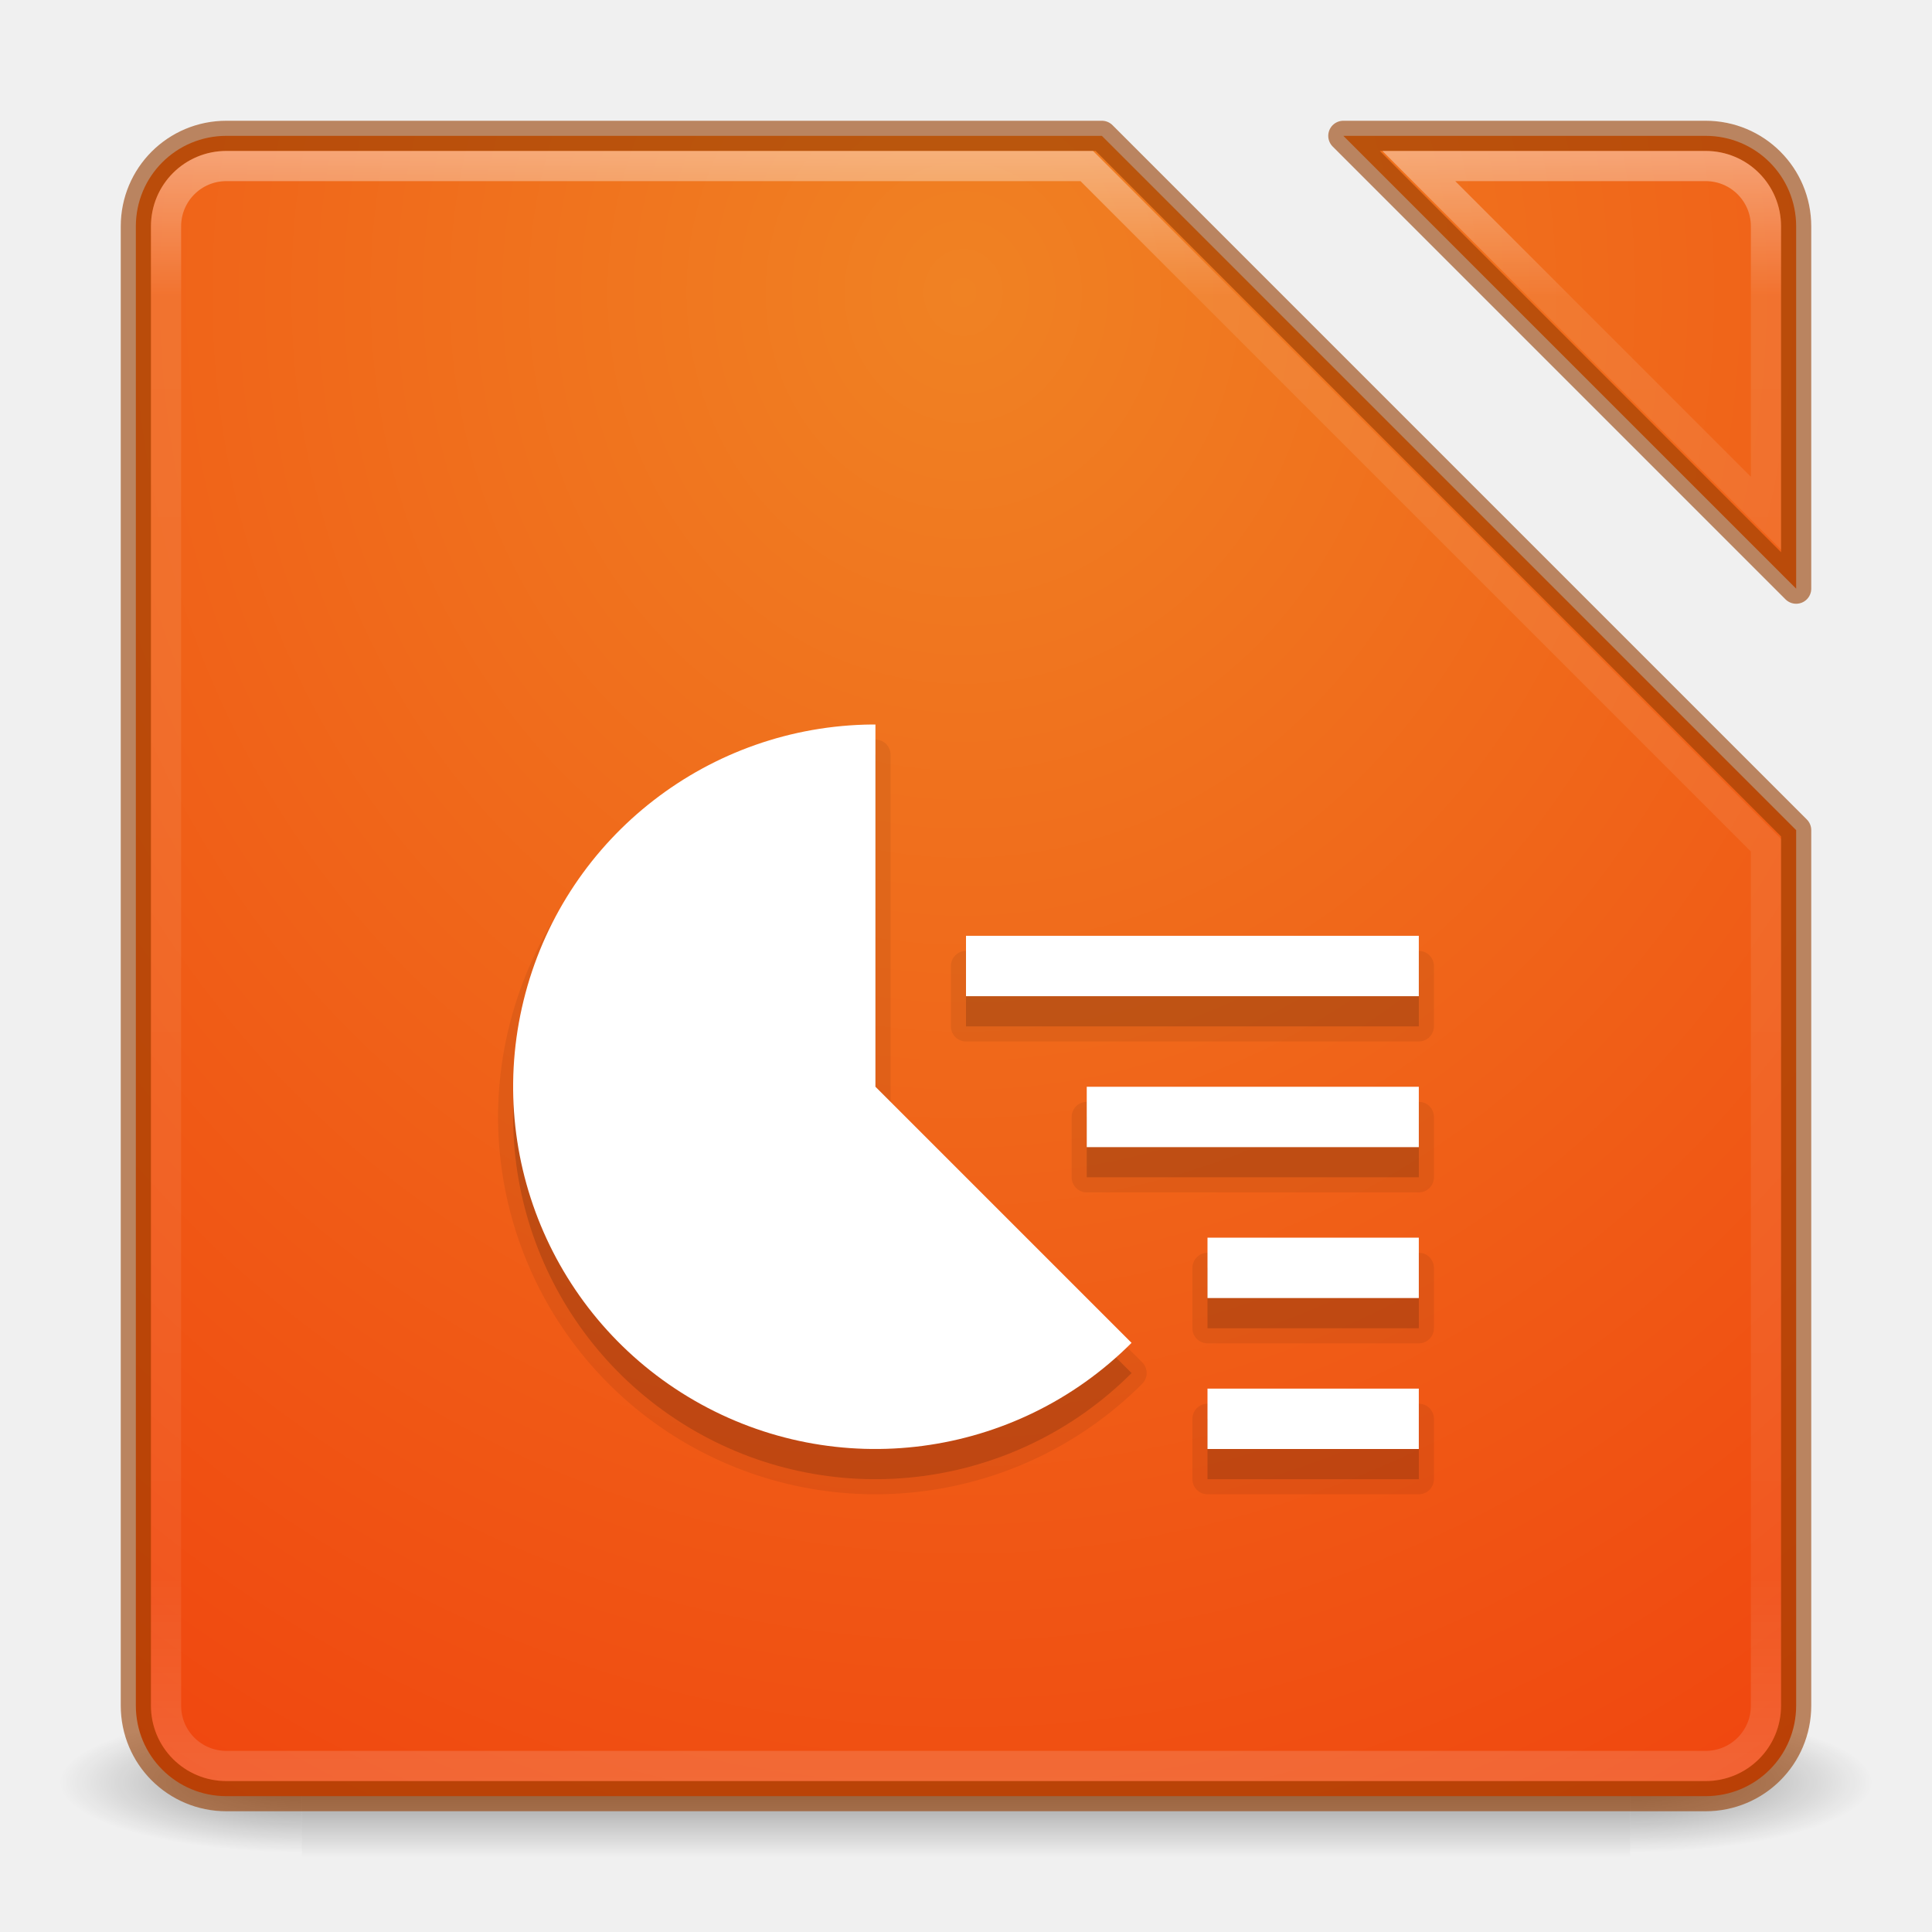
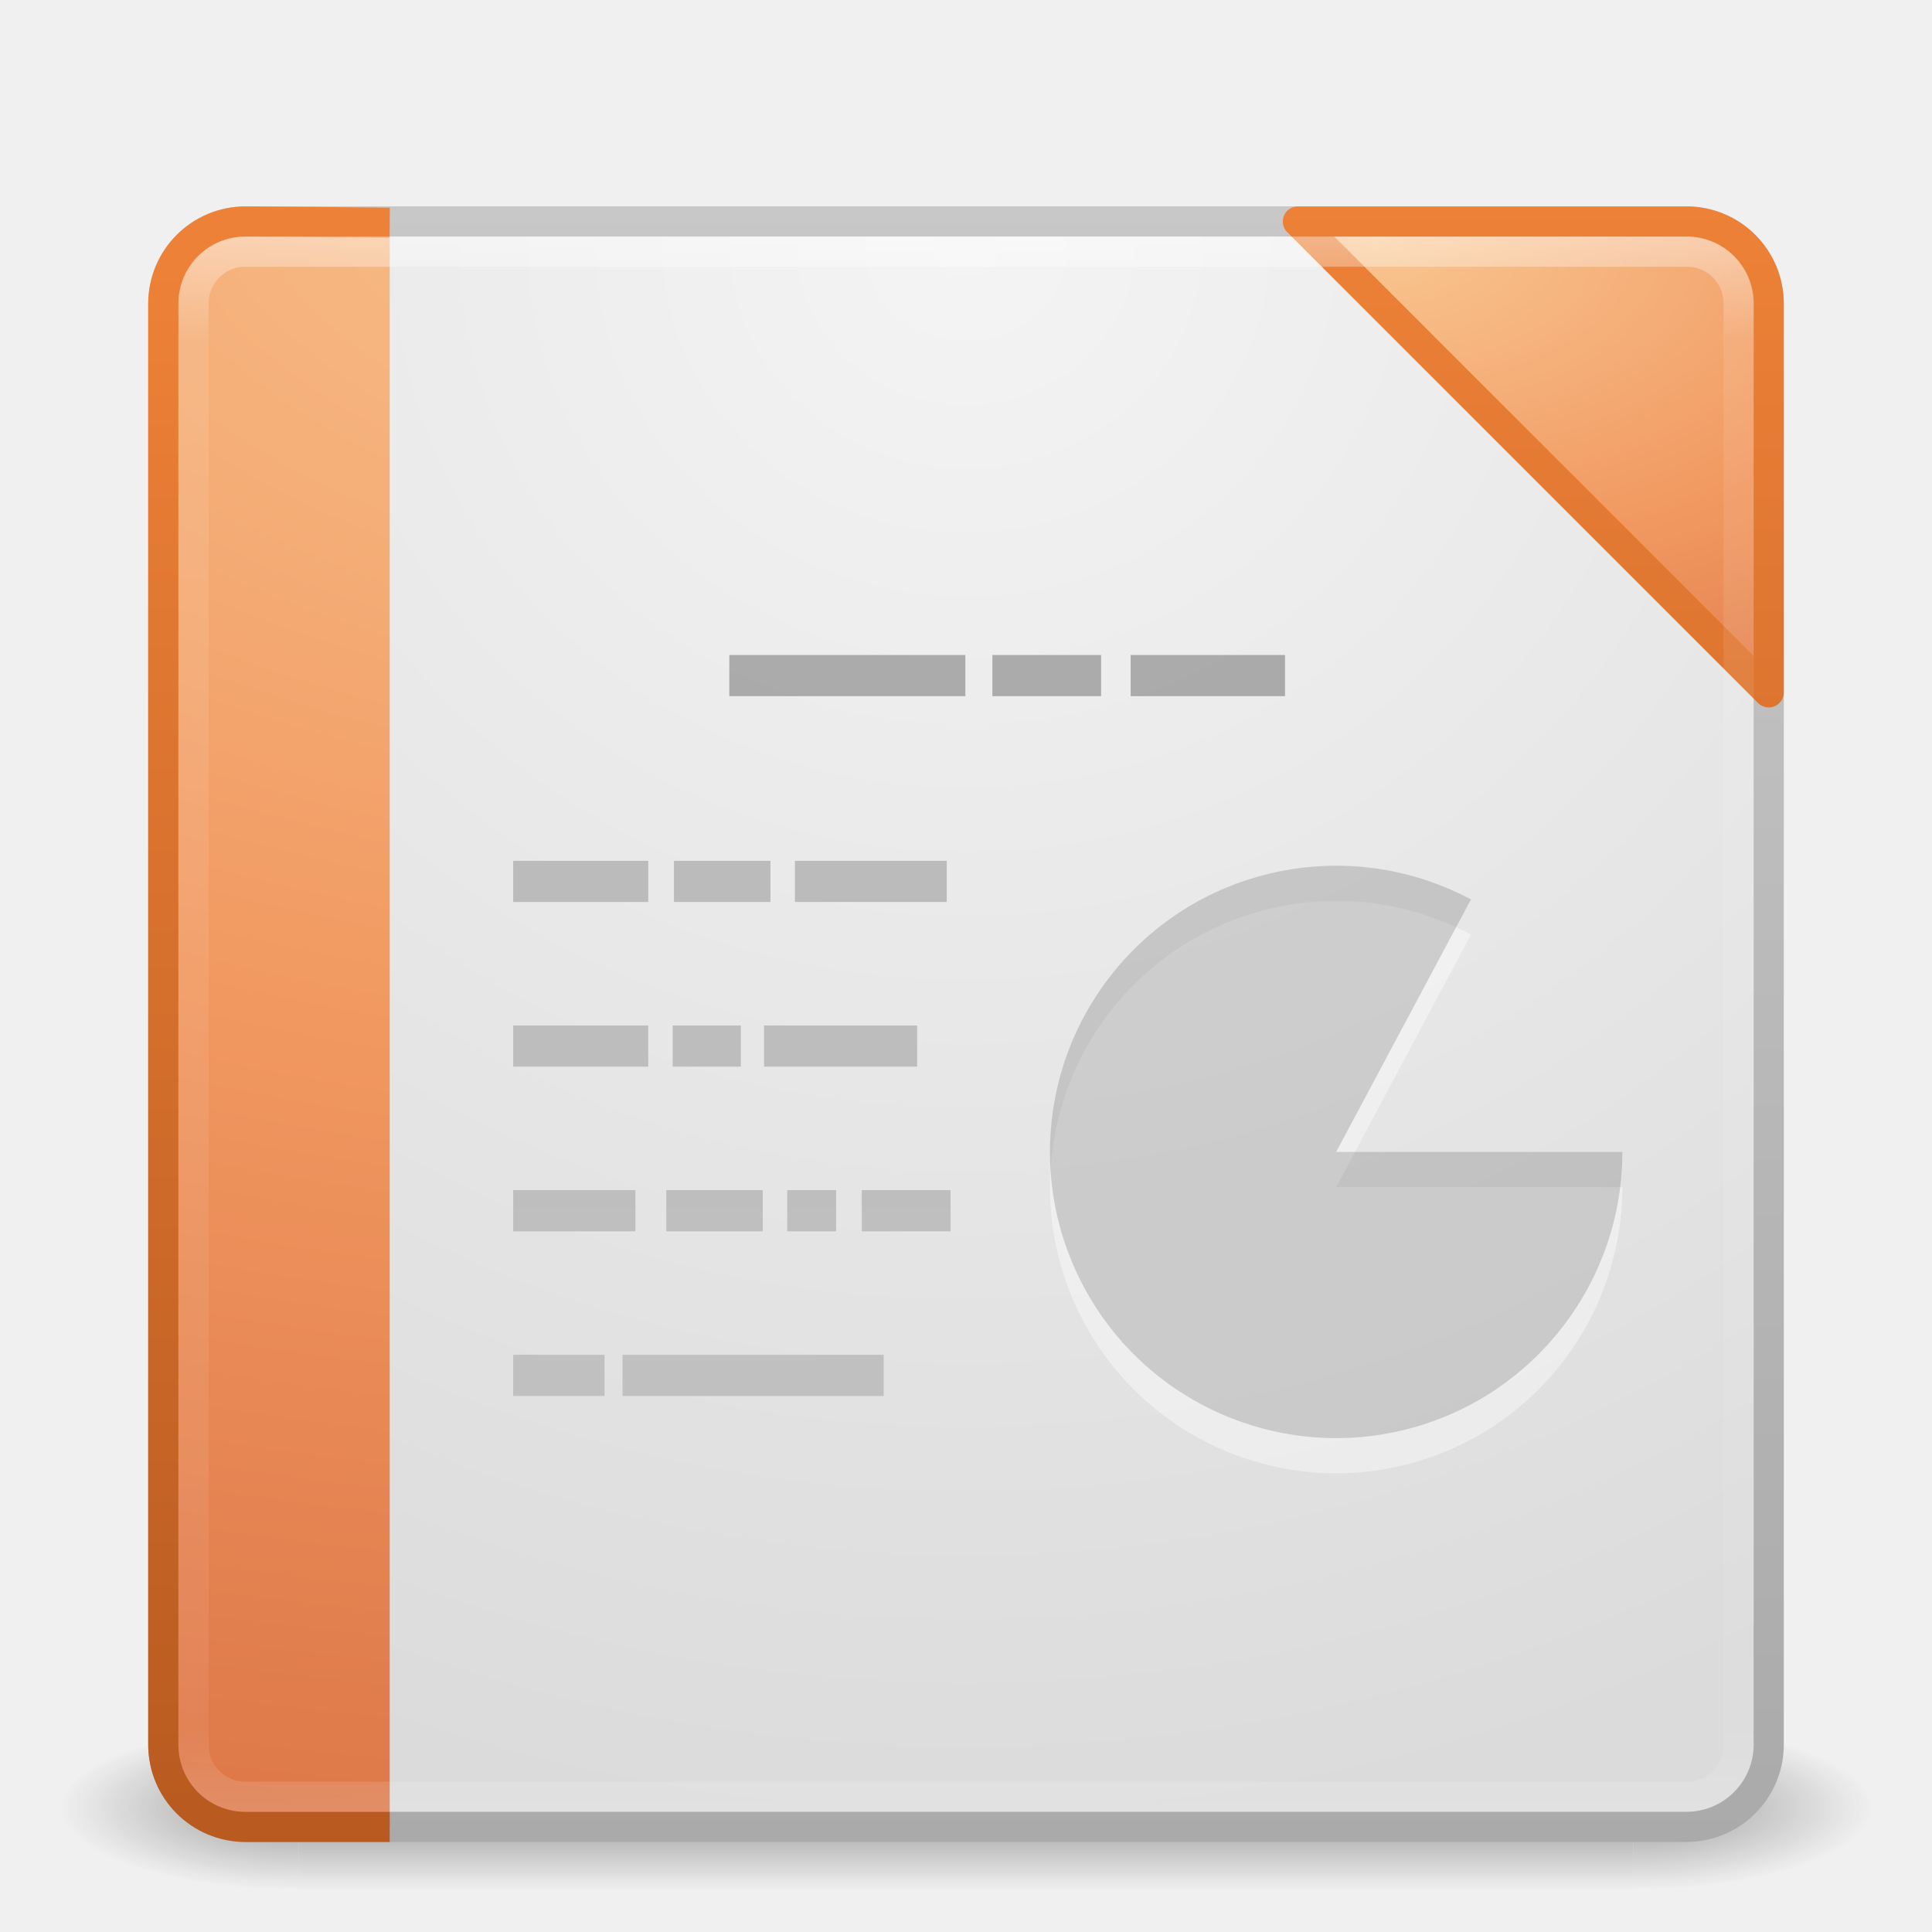
- <svg xmlns="http://www.w3.org/2000/svg" xmlns:xlink="http://www.w3.org/1999/xlink" width="64" height="64" id="svg2" version="1.1">
-   <defs id="defs4">
-     <linearGradient id="linearGradient4620">
-       <stop id="stop4622" offset="0" style="stop-color:#ffffff;stop-opacity:1;" />
-       <stop style="stop-color:#ffffff;stop-opacity:0.235;" offset="0.107" id="stop4624" />
-       <stop style="stop-color:#ffffff;stop-opacity:0.157;" offset="0.928" id="stop4626" />
-       <stop id="stop4628" offset="1" style="stop-color:#ffffff;stop-opacity:0.392;" />
+ <svg xmlns="http://www.w3.org/2000/svg" xmlns:xlink="http://www.w3.org/1999/xlink" width="64" height="64" id="svg4369" version="1.1">
+   <defs id="defs4371">
+     <linearGradient y2="43" x2="24" y1="5" x1="24" gradientTransform="translate(2.4e-6,0.9674485)" gradientUnits="userSpaceOnUse" id="linearGradient3497" xlink:href="#linearGradient3924-4" />
+     <linearGradient id="linearGradient3924-4">
+       <stop id="stop3926-8" style="stop-color:#ffffff;stop-opacity:1" offset="0" />
+       <stop id="stop3928-6" style="stop-color:#ffffff;stop-opacity:0.235" offset="0.063" />
+       <stop id="stop3930-4" style="stop-color:#ffffff;stop-opacity:0.157" offset="0.951" />
+       <stop id="stop3932-4" style="stop-color:#ffffff;stop-opacity:0.392" offset="1" />
    </linearGradient>
-     <linearGradient id="linearGradient4324">
-       <stop id="stop4326" offset="0" style="stop-color:#ffffff;stop-opacity:1;" />
-       <stop style="stop-color:#ffffff;stop-opacity:0.235;" offset="0.077" id="stop4328" />
-       <stop style="stop-color:#ffffff;stop-opacity:0.157;" offset="0.874" id="stop4330" />
-       <stop id="stop4332" offset="1" style="stop-color:#ffffff;stop-opacity:0.392" />
+     <radialGradient xlink:href="#linearGradient5344-867-2" id="radialGradient3351-4" gradientUnits="userSpaceOnUse" gradientTransform="matrix(-1.6167311e-7,4.352189,-8.092211,-1.30641e-7,102.5594,-28.43509)" cx="7.806" cy="9.957" fx="7.276" fy="9.957" r="12.672" />
+     <linearGradient id="linearGradient5344-867-2">
+       <stop offset="0" style="stop-color:#f9c590;stop-opacity:1" id="stop5559-5" />
+       <stop offset="0.397" style="stop-color:#f19860;stop-opacity:1" id="stop5561-3" />
+       <stop offset="1" style="stop-color:#ce5d36;stop-opacity:1" id="stop5563-5" />
    </linearGradient>
-     <linearGradient id="linearGradient3801">
-       <stop style="stop-color:#000000;stop-opacity:1;" offset="0" id="stop3803" />
-       <stop style="stop-color:#000000;stop-opacity:0;" offset="1" id="stop3805" />
+     <linearGradient xlink:href="#linearGradient4288" id="linearGradient3353-8" gradientUnits="userSpaceOnUse" gradientTransform="matrix(1,0,0,0.6592363,-2.00485,11.16688)" x1="10.72" y1="49.805" x2="10.72" y2="-7.172" />
+     <linearGradient id="linearGradient4288">
+       <stop id="stop4290" style="stop-color:#b95b20;stop-opacity:1" offset="0" />
+       <stop id="stop4292" style="stop-color:#ed8137;stop-opacity:1" offset="1" />
    </linearGradient>
-     <linearGradient id="linearGradient3789">
-       <stop style="stop-color:#000000;stop-opacity:0;" offset="0" id="stop3791" />
-       <stop id="stop3797" offset="0.5" style="stop-color:#000000;stop-opacity:1;" />
-       <stop style="stop-color:#000000;stop-opacity:0;" offset="1" id="stop3793" />
+     <linearGradient xlink:href="#linearGradient3104-5-6" id="linearGradient3357" gradientUnits="userSpaceOnUse" gradientTransform="matrix(1.339418,0,0,-1.98263,-5.354333,103.8629)" x1="22.004" y1="63.218" x2="22.004" y2="25.647" />
+     <linearGradient id="linearGradient3104-5-6">
+       <stop offset="0" style="stop-color:#aaaaaa;stop-opacity:1" id="stop3106-9-1" />
+       <stop offset="1" style="stop-color:#c8c8c8;stop-opacity:1" id="stop3108-9" />
    </linearGradient>
-     <linearGradient id="linearGradient3779">
-       <stop style="stop-color:#ebdcd2;stop-opacity:1" offset="0" id="stop3781" />
-       <stop style="stop-color:#c8b9a0;stop-opacity:1" offset="1" id="stop3783" />
+     <linearGradient x1="24" y1="5" x2="24" y2="43" id="linearGradient3084" xlink:href="#linearGradient3924" gradientUnits="userSpaceOnUse" gradientTransform="translate(2.4e-6,0.9674487)" />
+     <linearGradient id="linearGradient3924">
+       <stop id="stop3926" style="stop-color:#ffffff;stop-opacity:1" offset="0" />
+       <stop id="stop3928" style="stop-color:#ffffff;stop-opacity:0.235" offset="0.063" />
+       <stop id="stop3930" style="stop-color:#ffffff;stop-opacity:0.157" offset="0.951" />
+       <stop id="stop3932" style="stop-color:#ffffff;stop-opacity:0.392" offset="1" />
    </linearGradient>
-     <linearGradient id="linearGradient3767">
-       <stop style="stop-color:#ffffff;stop-opacity:1;" offset="0" id="stop3769" />
-       <stop id="stop3777" offset="0.09" style="stop-color:#ffffff;stop-opacity:0.235;" />
-       <stop id="stop3775" offset="0.874" style="stop-color:#ffffff;stop-opacity:0.157;" />
-       <stop style="stop-color:#ffffff;stop-opacity:0.392;" offset="1" id="stop3771" />
+     <radialGradient cx="7.496" cy="8.45" r="20" fx="7.496" fy="8.45" id="radialGradient3093" xlink:href="#linearGradient3600" gradientUnits="userSpaceOnUse" gradientTransform="matrix(0,1.93928,-2.051527,-5.2784231e-8,41.33504,-8.486255)" />
+     <linearGradient id="linearGradient3600">
+       <stop id="stop3602" style="stop-color:#f4f4f4;stop-opacity:1" offset="0" />
+       <stop id="stop3604" style="stop-color:#dbdbdb;stop-opacity:1" offset="1" />
    </linearGradient>
-     <linearGradient xlink:href="#linearGradient3789" id="linearGradient3795" x1="31.908" y1="1044.774" x2="31.908" y2="1049.882" gradientUnits="userSpaceOnUse" />
-     <radialGradient xlink:href="#linearGradient3801" id="radialGradient3807" cx="10.062" cy="1047.434" fx="10.062" fy="1047.434" r="4" gradientTransform="matrix(-2.026816,2.1791036e-8,0,-0.5813222,30.45735,1656.303)" gradientUnits="userSpaceOnUse" />
-     <radialGradient xlink:href="#linearGradient3801" id="radialGradient3811" gradientUnits="userSpaceOnUse" gradientTransform="matrix(-2.026816,2.1791036e-8,0,-0.5813222,-33.54265,1656.303)" cx="10.062" cy="1047.434" fx="10.062" fy="1047.434" r="4" />
-     <radialGradient xlink:href="#linearGradient4613" id="radialGradient4216" gradientUnits="userSpaceOnUse" gradientTransform="matrix(4.6432974e-7,2.668889,-2.425984,4.2206945e-7,2442.031,-83.14267)" cx="34.772" cy="993.462" fx="34.772" fy="993.462" r="27" />
-     <linearGradient xlink:href="#linearGradient3767" id="linearGradient4220" gradientUnits="userSpaceOnUse" x1="15.48" y1="993.341" x2="15.48" y2="1047.38" gradientTransform="translate(0,-988.3622)" />
-     <linearGradient id="linearGradient4235">
-       <stop offset="0" style="stop-color:#50d214;stop-opacity:1" id="stop4237" />
-       <stop offset="1" style="stop-color:#1ea014;stop-opacity:1" id="stop4243" />
+     <linearGradient x1="24" y1="44" x2="24" y2="3.899" id="linearGradient3095" xlink:href="#linearGradient3104" gradientUnits="userSpaceOnUse" gradientTransform="translate(-6e-7,0.9674387)" />
+     <linearGradient id="linearGradient3104">
+       <stop id="stop3106" style="stop-color:#aaaaaa;stop-opacity:1" offset="0" />
+       <stop id="stop3108" style="stop-color:#c8c8c8;stop-opacity:1" offset="1" />
    </linearGradient>
-     <linearGradient id="linearGradient4613">
-       <stop id="stop4615" style="stop-color:#f08223;stop-opacity:1" offset="0" />
-       <stop id="stop4617" style="stop-color:#f0370a;stop-opacity:1" offset="1" />
+     <linearGradient x1="20" y1="43" x2="20" y2="3" id="linearGradient3098" xlink:href="#linearGradient3104-5" gradientUnits="userSpaceOnUse" />
+     <linearGradient id="linearGradient3104-5">
+       <stop id="stop3106-9" style="stop-color:#aaaaaa;stop-opacity:1" offset="0" />
+       <stop id="stop3108-8" style="stop-color:#c8c8c8;stop-opacity:1" offset="1" />
    </linearGradient>
+     <radialGradient cx="4.993" cy="43.5" r="2.5" fx="4.993" fy="43.5" id="radialGradient2873-966-168" xlink:href="#linearGradient3688-166-749" gradientUnits="userSpaceOnUse" gradientTransform="matrix(2.003784,0,0,1.4,27.98813,-17.4)" />
+     <linearGradient id="linearGradient3688-166-749">
+       <stop id="stop2883" style="stop-color:#181818;stop-opacity:1" offset="0" />
+       <stop id="stop2885" style="stop-color:#181818;stop-opacity:0" offset="1" />
+     </linearGradient>
+     <radialGradient cx="4.993" cy="43.5" r="2.5" fx="4.993" fy="43.5" id="radialGradient2875-742-326" xlink:href="#linearGradient3688-464-309" gradientUnits="userSpaceOnUse" gradientTransform="matrix(2.003784,0,0,1.4,-20.01187,-104.4)" />
+     <linearGradient id="linearGradient3688-464-309">
+       <stop id="stop2889" style="stop-color:#181818;stop-opacity:1" offset="0" />
+       <stop id="stop2891" style="stop-color:#181818;stop-opacity:0" offset="1" />
+     </linearGradient>
+     <linearGradient x1="25.058" y1="47.028" x2="25.058" y2="39.999" id="linearGradient2877-634-617" xlink:href="#linearGradient3702-501-757" gradientUnits="userSpaceOnUse" />
+     <linearGradient id="linearGradient3702-501-757">
+       <stop id="stop2895" style="stop-color:#181818;stop-opacity:0" offset="0" />
+       <stop id="stop2897" style="stop-color:#181818;stop-opacity:1" offset="0.5" />
+       <stop id="stop2899" style="stop-color:#181818;stop-opacity:0" offset="1" />
+     </linearGradient>
+     <radialGradient xlink:href="#linearGradient3600" id="radialGradient3049" gradientUnits="userSpaceOnUse" gradientTransform="matrix(0,1.93928,-2.051527,-5.2784231e-8,16.65095,1.171514)" cx="7.496" cy="8.45" fx="7.496" fy="8.45" r="20" />
+     <linearGradient xlink:href="#linearGradient3104" id="linearGradient3051" gradientUnits="userSpaceOnUse" gradientTransform="translate(-24.68408,10.62521)" x1="24" y1="44" x2="24" y2="3.899" />
+     <radialGradient xlink:href="#linearGradient3600" id="radialGradient3843" gradientUnits="userSpaceOnUse" gradientTransform="matrix(0,1.93928,-2.051527,-5.2784231e-8,5.793811,-9.685629)" cx="7.496" cy="8.45" fx="7.496" fy="8.45" r="20" />
+     <linearGradient xlink:href="#linearGradient3104" id="linearGradient3845" gradientUnits="userSpaceOnUse" gradientTransform="translate(-35.54123,-0.2319351)" x1="24" y1="44" x2="24" y2="3.899" />
+     <radialGradient xlink:href="#linearGradient3600" id="radialGradient3849" gradientUnits="userSpaceOnUse" gradientTransform="matrix(0,1.93928,-2.051527,-5.2784231e-8,6.079525,19.60009)" cx="7.496" cy="8.45" fx="7.496" fy="8.45" r="20" />
+     <linearGradient xlink:href="#linearGradient3104" id="linearGradient3851" gradientUnits="userSpaceOnUse" gradientTransform="translate(-35.25551,29.05378)" x1="24" y1="44" x2="24" y2="3.899" />
+     <radialGradient xlink:href="#linearGradient3600" id="radialGradient3853" gradientUnits="userSpaceOnUse" gradientTransform="matrix(1.371278,1.371278,-1.450649,1.450649,12.60239,-10.94562)" cx="7.496" cy="8.45" fx="7.496" fy="8.45" r="20" />
+     <linearGradient xlink:href="#linearGradient3104" id="linearGradient3855" gradientUnits="userSpaceOnUse" gradientTransform="matrix(0.7071068,-0.7071068,0.7071068,0.7071068,-9.941126,24.96744)" x1="24" y1="44" x2="24" y2="3.899" />
+     <radialGradient xlink:href="#linearGradient3600" id="radialGradient3858" gradientUnits="userSpaceOnUse" gradientTransform="matrix(0,1.93928,-2.051527,-5.2784231e-8,41.33504,-8.486255)" cx="7.496" cy="8.45" fx="7.496" fy="8.45" r="20" />
+     <linearGradient xlink:href="#linearGradient3104" id="linearGradient3860" gradientUnits="userSpaceOnUse" gradientTransform="translate(-6e-7,0.9674387)" x1="24" y1="44" x2="24" y2="3.899" />
+     <radialGradient xlink:href="#linearGradient3600" id="radialGradient3863" gradientUnits="userSpaceOnUse" gradientTransform="matrix(0,1.93928,-2.051527,-5.2784231e-8,-0.2061889,-15.68563)" cx="7.496" cy="8.45" fx="7.496" fy="8.45" r="20" />
+     <linearGradient xlink:href="#linearGradient3104" id="linearGradient3865" gradientUnits="userSpaceOnUse" gradientTransform="translate(-41.54123,-6.231935)" x1="24" y1="44" x2="24" y2="3.899" />
+     <linearGradient xlink:href="#linearGradient4288" id="linearGradient3867" gradientUnits="userSpaceOnUse" gradientTransform="translate(-6e-7,0.9674387)" x1="24" y1="44" x2="24" y2="3.899" />
+     <radialGradient xlink:href="#linearGradient5344-867-2" id="radialGradient3869" gradientUnits="userSpaceOnUse" gradientTransform="matrix(0,0.960502,-1.745043,0,40.23352,-1.149642)" cx="7.496" cy="3.594" fx="7.496" fy="3.594" r="20" />
  </defs>
-   <g id="layer1" transform="translate(0,-988.3622)">
-     <g id="g3832">
-       <rect transform="scale(-1,1)" style="opacity:0.4;fill:url(#radialGradient3811);fill-opacity:1;stroke:none" id="rect3809" width="8" height="5" x="-62" y="1044.862" />
-       <rect y="1044.862" x="2" height="5" width="8" id="rect3799" style="opacity:0.4;fill:url(#radialGradient3807);fill-opacity:1;stroke:none" />
-       <rect y="1044.862" x="10" height="5" width="44" id="rect3787" style="opacity:0.4;fill:url(#linearGradient3795);fill-opacity:1;stroke:none" />
+   <g id="layer1" transform="translate(0,16)">
+     <g id="g3871" transform="matrix(1.363636,0,0,1.363636,-0.7272716,-16.12009)" style="stroke-width:0.733;stroke-miterlimit:4;stroke-dasharray:none">
+       <g style="stroke-width:1.049;stroke-miterlimit:4;stroke-dasharray:none;display:inline" id="g2036" transform="matrix(1.1,0,0,0.4444449,-2.400002,25.11107)">
+         <g style="opacity:0.4;stroke-width:0.902;stroke-miterlimit:4;stroke-dasharray:none" id="g3712" transform="matrix(1.052632,0,0,1.285713,-1.263158,-13.42854)">
+           <rect style="fill:url(#radialGradient2873-966-168);fill-opacity:1;stroke:none" id="rect2801" y="40" x="38" height="7" width="5" />
+           <rect style="fill:url(#radialGradient2875-742-326);fill-opacity:1;stroke:none" id="rect3696" transform="scale(-1,-1)" y="-47" x="-10" height="7" width="5" />
+           <rect style="fill:url(#linearGradient2877-634-617);fill-opacity:1;stroke:none" id="rect3700" y="40" x="10" height="7" width="28" />
+         </g>
+       </g>
+       <path style="opacity:0.05;color:#000000;fill:url(#linearGradient3098);fill-opacity:1;fill-rule:nonzero;stroke:none;stroke-width:0.733;marker:none;visibility:visible;display:inline;overflow:visible;enable-background:accumulate" id="path4564-0" d="m 22.969,8.187 a 2.936,2.936 0 0 0 -1.406,0.406 L 10.531,14.969 A 2.936,2.936 0 0 0 9.125,17 2.936,2.936 0 0 0 9.094,17 2.936,2.936 0 0 0 8.125,19.188 L 8.062,31.906 a 2.936,2.936 0 0 0 1,2.188 2.936,2.936 0 0 0 0,0.031 2.936,2.936 0 0 0 1.438,2.094 l 11,6.312 a 2.936,2.936 0 0 0 2.406,0.219 2.936,2.936 0 0 0 0.031,0 2.936,2.936 0 0 0 2.5,-0.188 l 11,-6.344 a 2.936,2.936 0 0 0 1.406,-2 2.936,2.936 0 0 0 1.094,-2.25 l 0,-12.719 a 2.936,2.936 0 0 0 -1,-2.188 A 2.936,2.936 0 0 0 37.5,14.969 L 26.469,8.625 a 2.936,2.936 0 0 0 -2.406,-0.25 2.936,2.936 0 0 0 -1.094,-0.188 z" />
+       <rect style="color:#000000;fill:url(#radialGradient3093);fill-opacity:1;fill-rule:nonzero;stroke:url(#linearGradient3095);stroke-width:0.733;stroke-linecap:round;stroke-linejoin:round;stroke-miterlimit:4;stroke-opacity:1;stroke-dasharray:none;stroke-dashoffset:0;marker:none;visibility:visible;display:inline;overflow:visible;enable-background:accumulate" id="rect5505-21" y="5.467" x="4.5" ry="2" rx="2" height="39" width="39" />
+       <g id="g3916" transform="matrix(1.141536,0,0,1.141536,-3.527942,-9.516111)" style="stroke-width:0.642;stroke-miterlimit:4;stroke-dasharray:none">
+         <path style="opacity:0.4;color:#000000;fill:#ffffff;fill-opacity:1;fill-rule:nonzero;stroke:none;stroke-width:0.409;marker:none;visibility:visible;display:inline;overflow:visible;enable-background:accumulate" id="path3035-5" transform="matrix(1.57008,0,0,1.57008,-16.47787,-6.852705)" d="m 34.75,25.813 a 3.879,3.879 0 1 1 -2.052,-3.422 l -1.827,3.422 z" />
+         <path style="opacity:0.15;color:#000000;fill:#000000;fill-opacity:1;fill-rule:nonzero;stroke:none;stroke-width:0.409;marker:none;visibility:visible;display:inline;overflow:visible;enable-background:accumulate" id="path3035" transform="matrix(1.57008,0,0,1.57008,-16.47787,-7.601481)" d="m 34.75,25.813 a 3.879,3.879 0 1 1 -2.052,-3.422 l -1.827,3.422 z" />
+       </g>
+       <path style="font-size:medium;font-style:normal;font-variant:normal;font-weight:normal;font-stretch:normal;text-indent:0;text-align:start;text-decoration:none;line-height:normal;letter-spacing:normal;word-spacing:normal;text-transform:none;direction:ltr;block-progression:tb;writing-mode:lr-tb;text-anchor:start;baseline-shift:baseline;color:#000000;fill:url(#linearGradient3357);fill-opacity:1;stroke:none;stroke-width:0.733;marker:none;visibility:visible;display:inline;overflow:visible;enable-background:accumulate;font-family:Sans;-inkscape-font-specification:Sans" id="path3475-4" d="m 13,34 0,-1 2.219,0 0,1 z m 2.656,0 0,-1 L 22,33 22,34 z M 13,30 l 0,-1 2.969,0 0,1 z m 3.719,0 0,-1 2.344,0 0,1 z m 2.938,0 0,-1 1.188,0 0,1 z m 1.812,0 0,-1 2.156,0 0,1 z M 13,26 l 0,-1 3.281,0 0,1 z m 3.875,0 0,-1 1.656,0 0,1 z m 2.219,0 0,-1 3.719,0 0,1 z M 13,22 l 0,-1 3.281,0 0,1 z m 3.906,0 0,-1 2.344,0 0,1 z m 2.938,0 0,-1 3.688,0 0,1 z" />
+       <path style="font-size:medium;font-style:normal;font-variant:normal;font-weight:normal;font-stretch:normal;text-indent:0;text-align:start;text-decoration:none;line-height:normal;letter-spacing:normal;word-spacing:normal;text-transform:none;direction:ltr;block-progression:tb;writing-mode:lr-tb;text-anchor:start;baseline-shift:baseline;opacity:0.28;color:#000000;fill:#000000;fill-opacity:1;stroke:none;stroke-width:0.733;marker:none;visibility:visible;display:inline;overflow:visible;enable-background:accumulate;font-family:Sans;-inkscape-font-specification:Sans" id="path3475" d="m 18.25,16 0,1 5.734,0 0,-1 z m 6.391,0 0,1 2.641,0 0,-1 z M 28,16 l 0,1 3.75,0 0,-1 z" />
+       <path id="rect5505-21-0" d="m 10,5.5 c 0,0 -3.1,-0.031 -3.5,-0.031 -1.108,0 -2,0.892 -2,2 l 0,35 c 0,1.108 0.892,2 2,2 l 3.5,0" style="color:#000000;fill:url(#radialGradient3351-4);fill-opacity:1;fill-rule:nonzero;stroke:url(#linearGradient3353-8);stroke-width:0.733;stroke-linecap:butt;stroke-linejoin:round;stroke-miterlimit:4;stroke-opacity:1;stroke-dasharray:none;stroke-dashoffset:0;marker:none;visibility:visible;display:inline;overflow:visible;enable-background:accumulate" />
+       <path id="rect3839" d="m 32.062,5.469 11.438,11.438 0,-9.438 c 0,-1.108 -0.892,-2 -2,-2 l -9.438,0 z" style="color:#000000;fill:url(#radialGradient3869);fill-opacity:1;fill-rule:nonzero;stroke:url(#linearGradient3867);stroke-width:0.733;stroke-linecap:round;stroke-linejoin:round;stroke-miterlimit:4;stroke-opacity:1;stroke-dasharray:none;stroke-dashoffset:0;marker:none;visibility:visible;display:inline;overflow:visible;enable-background:accumulate" />
+       <rect style="opacity:0.4;fill:none;stroke:url(#linearGradient3497);stroke-width:0.733;stroke-linecap:round;stroke-linejoin:round;stroke-miterlimit:4;stroke-opacity:1;stroke-dasharray:none;stroke-dashoffset:0" id="rect6741-2-5" y="6.202" x="5.235" ry="1.255" rx="1.255" height="37.534" width="37.534" />
    </g>
-     <path style="fill:url(#radialGradient4216);fill-opacity:1.0;stroke:none;stroke-linejoin:round" d="M 7.5 4.5 C 5.838 4.5 4.5 5.838 4.5 7.5 L 4.5 56.5 C 4.5 58.162 5.838 59.5 7.5 59.5 L 56.5 59.5 C 58.162 59.5 59.5 58.162 59.5 56.5 L 59.5 27.5 L 36.5 4.5 L 7.5 4.5 z M 44.5 4.5 L 59.5 19.5 L 59.5 7.5 C 59.5 5.838 58.162 4.5 56.5 4.5 L 44.5 4.5 z " transform="translate(0,988.3622)" id="rect4202" />
-     <path style="opacity:0.6;fill:none;fill-opacity:1;stroke:#963c00;stroke-linejoin:round;stroke-opacity:1" d="M 7.5 4.5 C 5.838 4.5 4.5 5.838 4.5 7.5 L 4.5 56.5 C 4.5 58.162 5.838 59.5 7.5 59.5 L 56.5 59.5 C 58.162 59.5 59.5 58.162 59.5 56.5 L 59.5 27.5 L 36.5 4.5 L 7.5 4.5 z M 44.5 4.5 L 59.5 19.5 L 59.5 7.5 C 59.5 5.838 58.162 4.5 56.5 4.5 L 44.5 4.5 z " transform="translate(0,988.3622)" id="rect4208" />
-     <path style="opacity:0.4;fill:none;fill-opacity:1;stroke:url(#linearGradient4220);stroke-linejoin:miter;stroke-opacity:1" d="M 7.5 5.5 C 6.392 5.5 5.5 6.392 5.5 7.5 L 5.5 56.5 C 5.5 57.608 6.392 58.5 7.5 58.5 L 56.5 58.5 C 57.608 58.5 58.5 57.608 58.5 56.5 L 58.5 28 L 36 5.5 L 7.5 5.5 z M 47 5.5 L 58.5 17 L 58.5 7.5 C 58.5 6.392 57.608 5.5 56.5 5.5 L 47 5.5 z " transform="translate(0,988.3622)" id="rect3765" />
-     <path style="opacity:0.07;fill:#000000;fill-opacity:1;stroke:#000000;stroke-width:1;stroke-linecap:round;stroke-linejoin:round;stroke-miterlimit:4;stroke-dasharray:none;stroke-opacity:1" d="m 28.893,1013.362 a 12,12 0 0 0 -11.484,8.895 12,12 0 0 0 5.592,13.498 12,12 0 0 0 14.484,-1.908 l -8.484,-8.484 0,-12 a 12,12 0 0 0 -0.107,0 z m 3.107,7 0,2 15,0 0,-2 -15,0 z m 4,5 0,2 11,0 0,-2 -11,0 z m 4,5 0,2 7,0 0,-2 -7,0 z m 0,5 0,2 7,0 0,-2 -7,0 z" id="path4269" />
-     <path id="path4267" d="m 28.893,1013.362 a 12,12 0 0 0 -11.484,8.895 12,12 0 0 0 5.592,13.498 12,12 0 0 0 14.484,-1.908 l -8.484,-8.484 0,-12 a 12,12 0 0 0 -0.107,0 z m 3.107,7 0,2 15,0 0,-2 -15,0 z m 4,5 0,2 11,0 0,-2 -11,0 z m 4,5 0,2 7,0 0,-2 -7,0 z m 0,5 0,2 7,0 0,-2 -7,0 z" style="opacity:0.15;fill:#000000;fill-opacity:1;stroke:none;stroke-width:0.96;stroke-linecap:round;stroke-linejoin:round;stroke-miterlimit:4;stroke-dasharray:none;stroke-opacity:1" />
-     <path style="opacity:1;fill:#ffffff;fill-opacity:1;stroke:none;stroke-width:0.96;stroke-linecap:round;stroke-linejoin:round;stroke-miterlimit:4;stroke-dasharray:none;stroke-opacity:1" d="M 28.893 24 A 12 12 0 0 0 17.408 32.895 A 12 12 0 0 0 23 46.393 A 12 12 0 0 0 37.484 44.484 L 29 36 L 29 24 A 12 12 0 0 0 28.893 24 z M 32 31 L 32 33 L 47 33 L 47 31 L 32 31 z M 36 36 L 36 38 L 47 38 L 47 36 L 36 36 z M 40 41 L 40 43 L 47 43 L 47 41 L 40 41 z M 40 46 L 40 48 L 47 48 L 47 46 L 40 46 z " transform="translate(0,988.3622)" id="path4253" />
  </g>
</svg>
